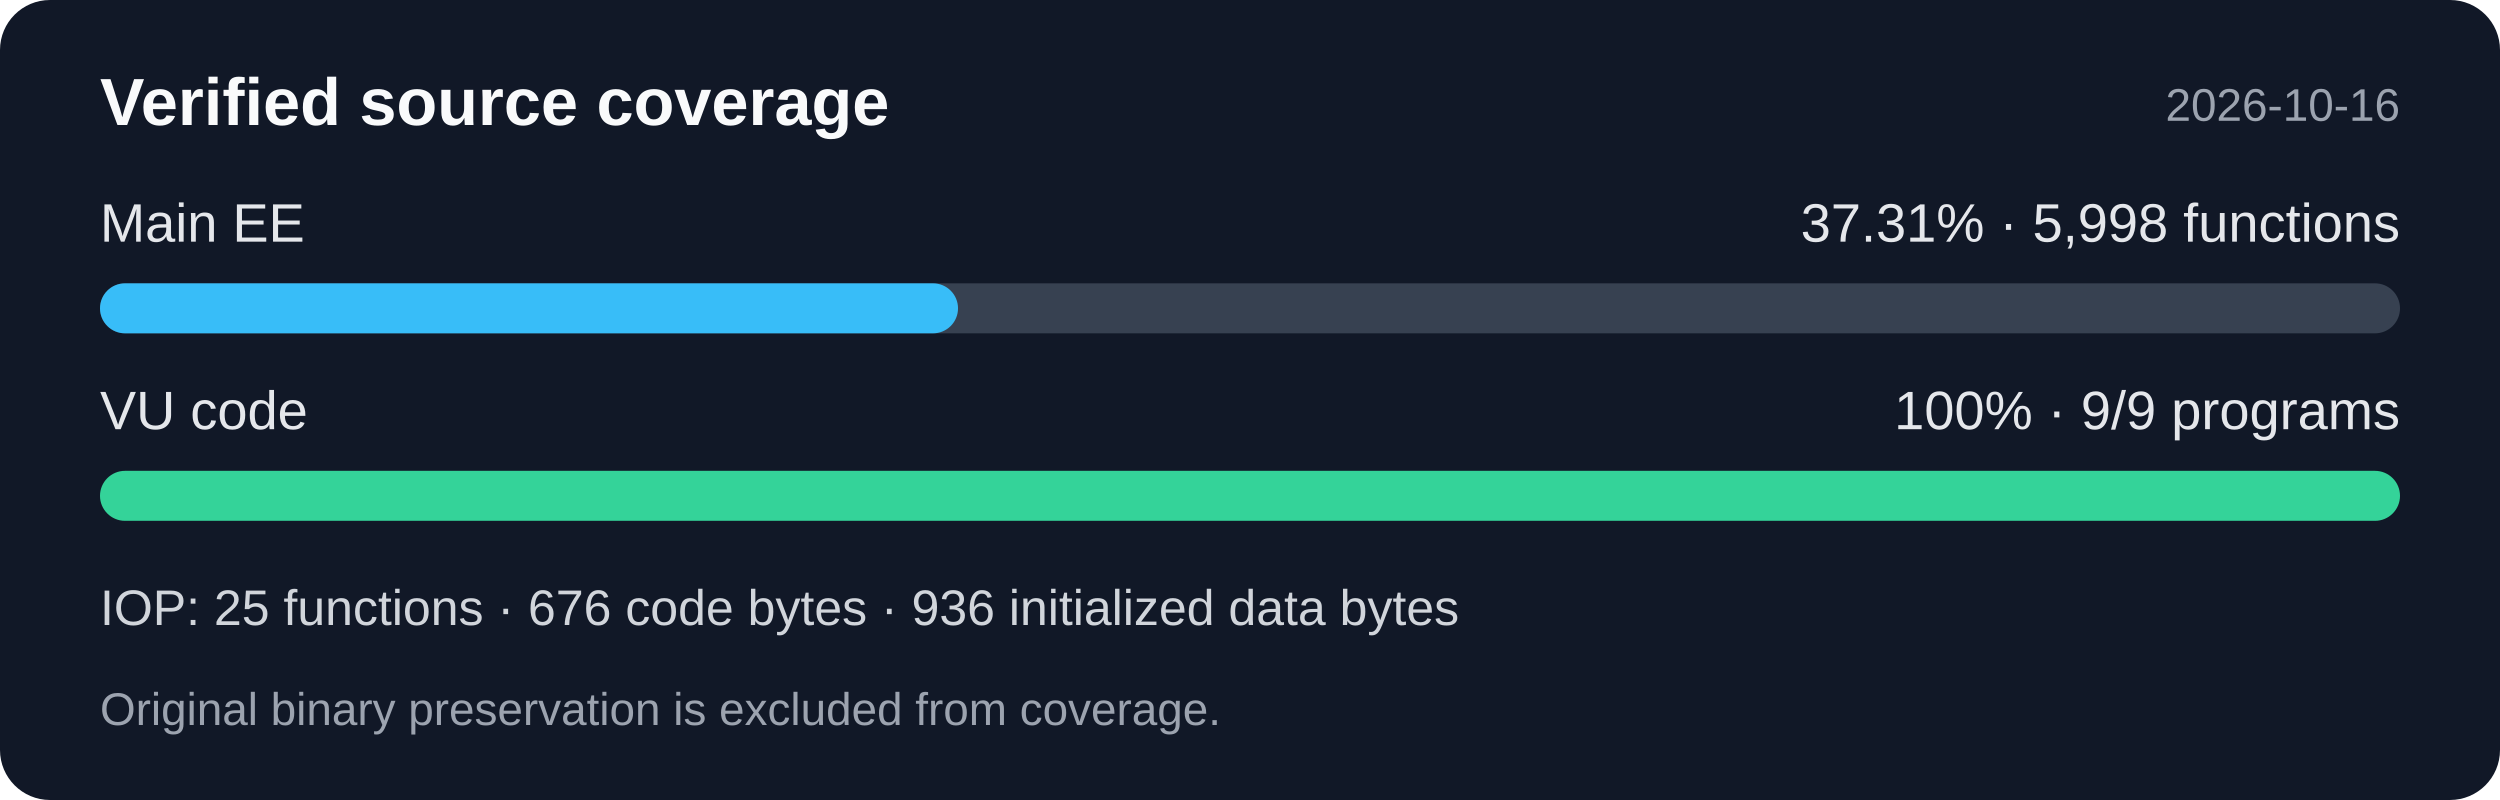
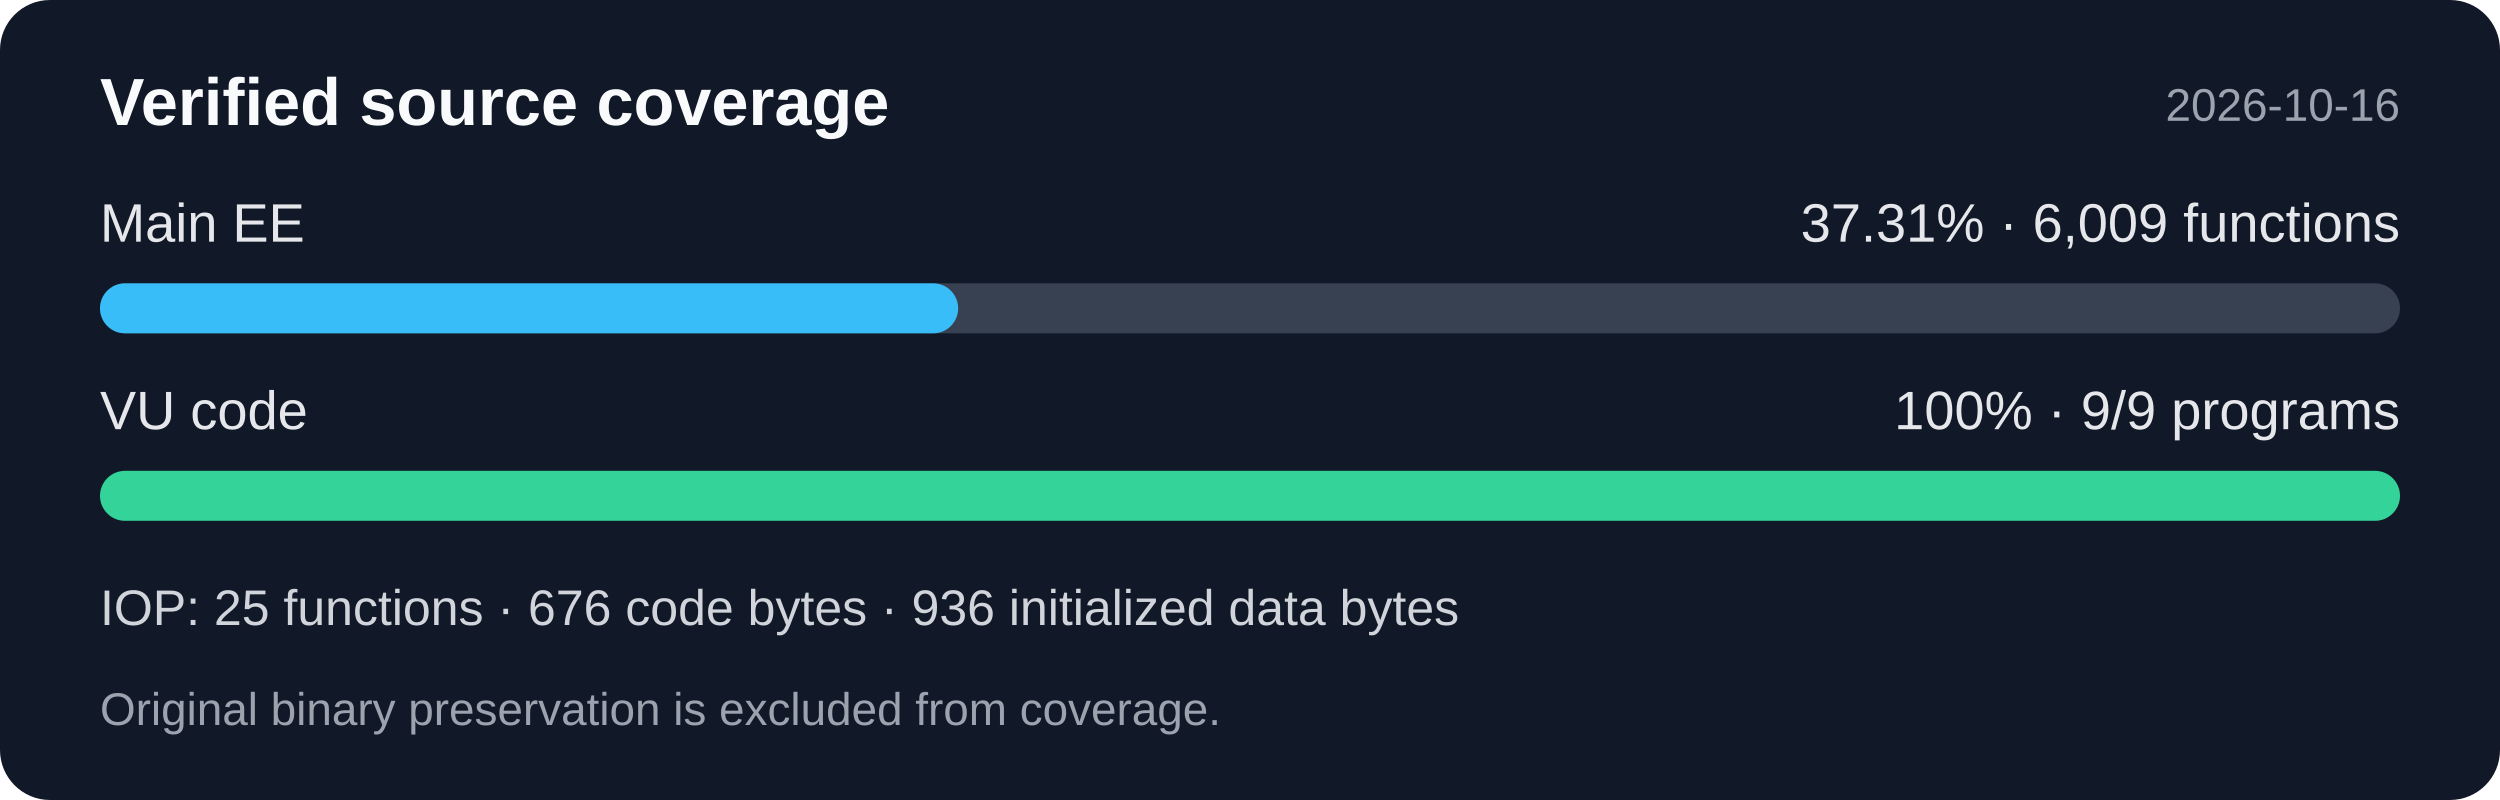
<svg xmlns="http://www.w3.org/2000/svg" width="600" height="192" viewBox="0 0 600 192" role="img" aria-labelledby="title desc">
  <rect width="600" height="192" rx="12" fill="#111827" />
  <g font-family="Segoe UI,Arial,sans-serif">
    <text x="24" y="30" fill="#f9fafb" font-size="16" font-weight="600">Verified source coverage</text>
    <text x="576" y="29" fill="#9ca3af" font-size="11" text-anchor="end">2026-10-16</text>
    <text x="24" y="58" fill="#e5e7eb" font-size="13">Main EE</text>
-     <text x="576" y="58" fill="#e5e7eb" font-size="13" text-anchor="end">37.31% · 5,998 functions</text>
+     <text x="576" y="58" fill="#e5e7eb" font-size="13" text-anchor="end">37.31% · 6,009 functions</text>
    <rect x="24" y="68" width="552" height="12" rx="6" fill="#374151" />
-     <rect x="24" y="68" width="205.925" height="12" rx="6" fill="#38bdf8" />
+     <rect x="24" y="68" width="205.964" height="12" rx="6" fill="#38bdf8" />
    <text x="24" y="103" fill="#e5e7eb" font-size="13">VU code</text>
    <text x="576" y="103" fill="#e5e7eb" font-size="13" text-anchor="end">100% · 9/9 programs</text>
    <rect x="24" y="113" width="552" height="12" rx="6" fill="#34d399" />
    <text x="24" y="150" fill="#d1d5db" font-size="12">IOP: 25 functions · 676 code bytes · 936 initialized data bytes</text>
    <text x="24" y="174" fill="#9ca3af" font-size="11">Original binary preservation is excluded from coverage.</text>
  </g>
</svg>
